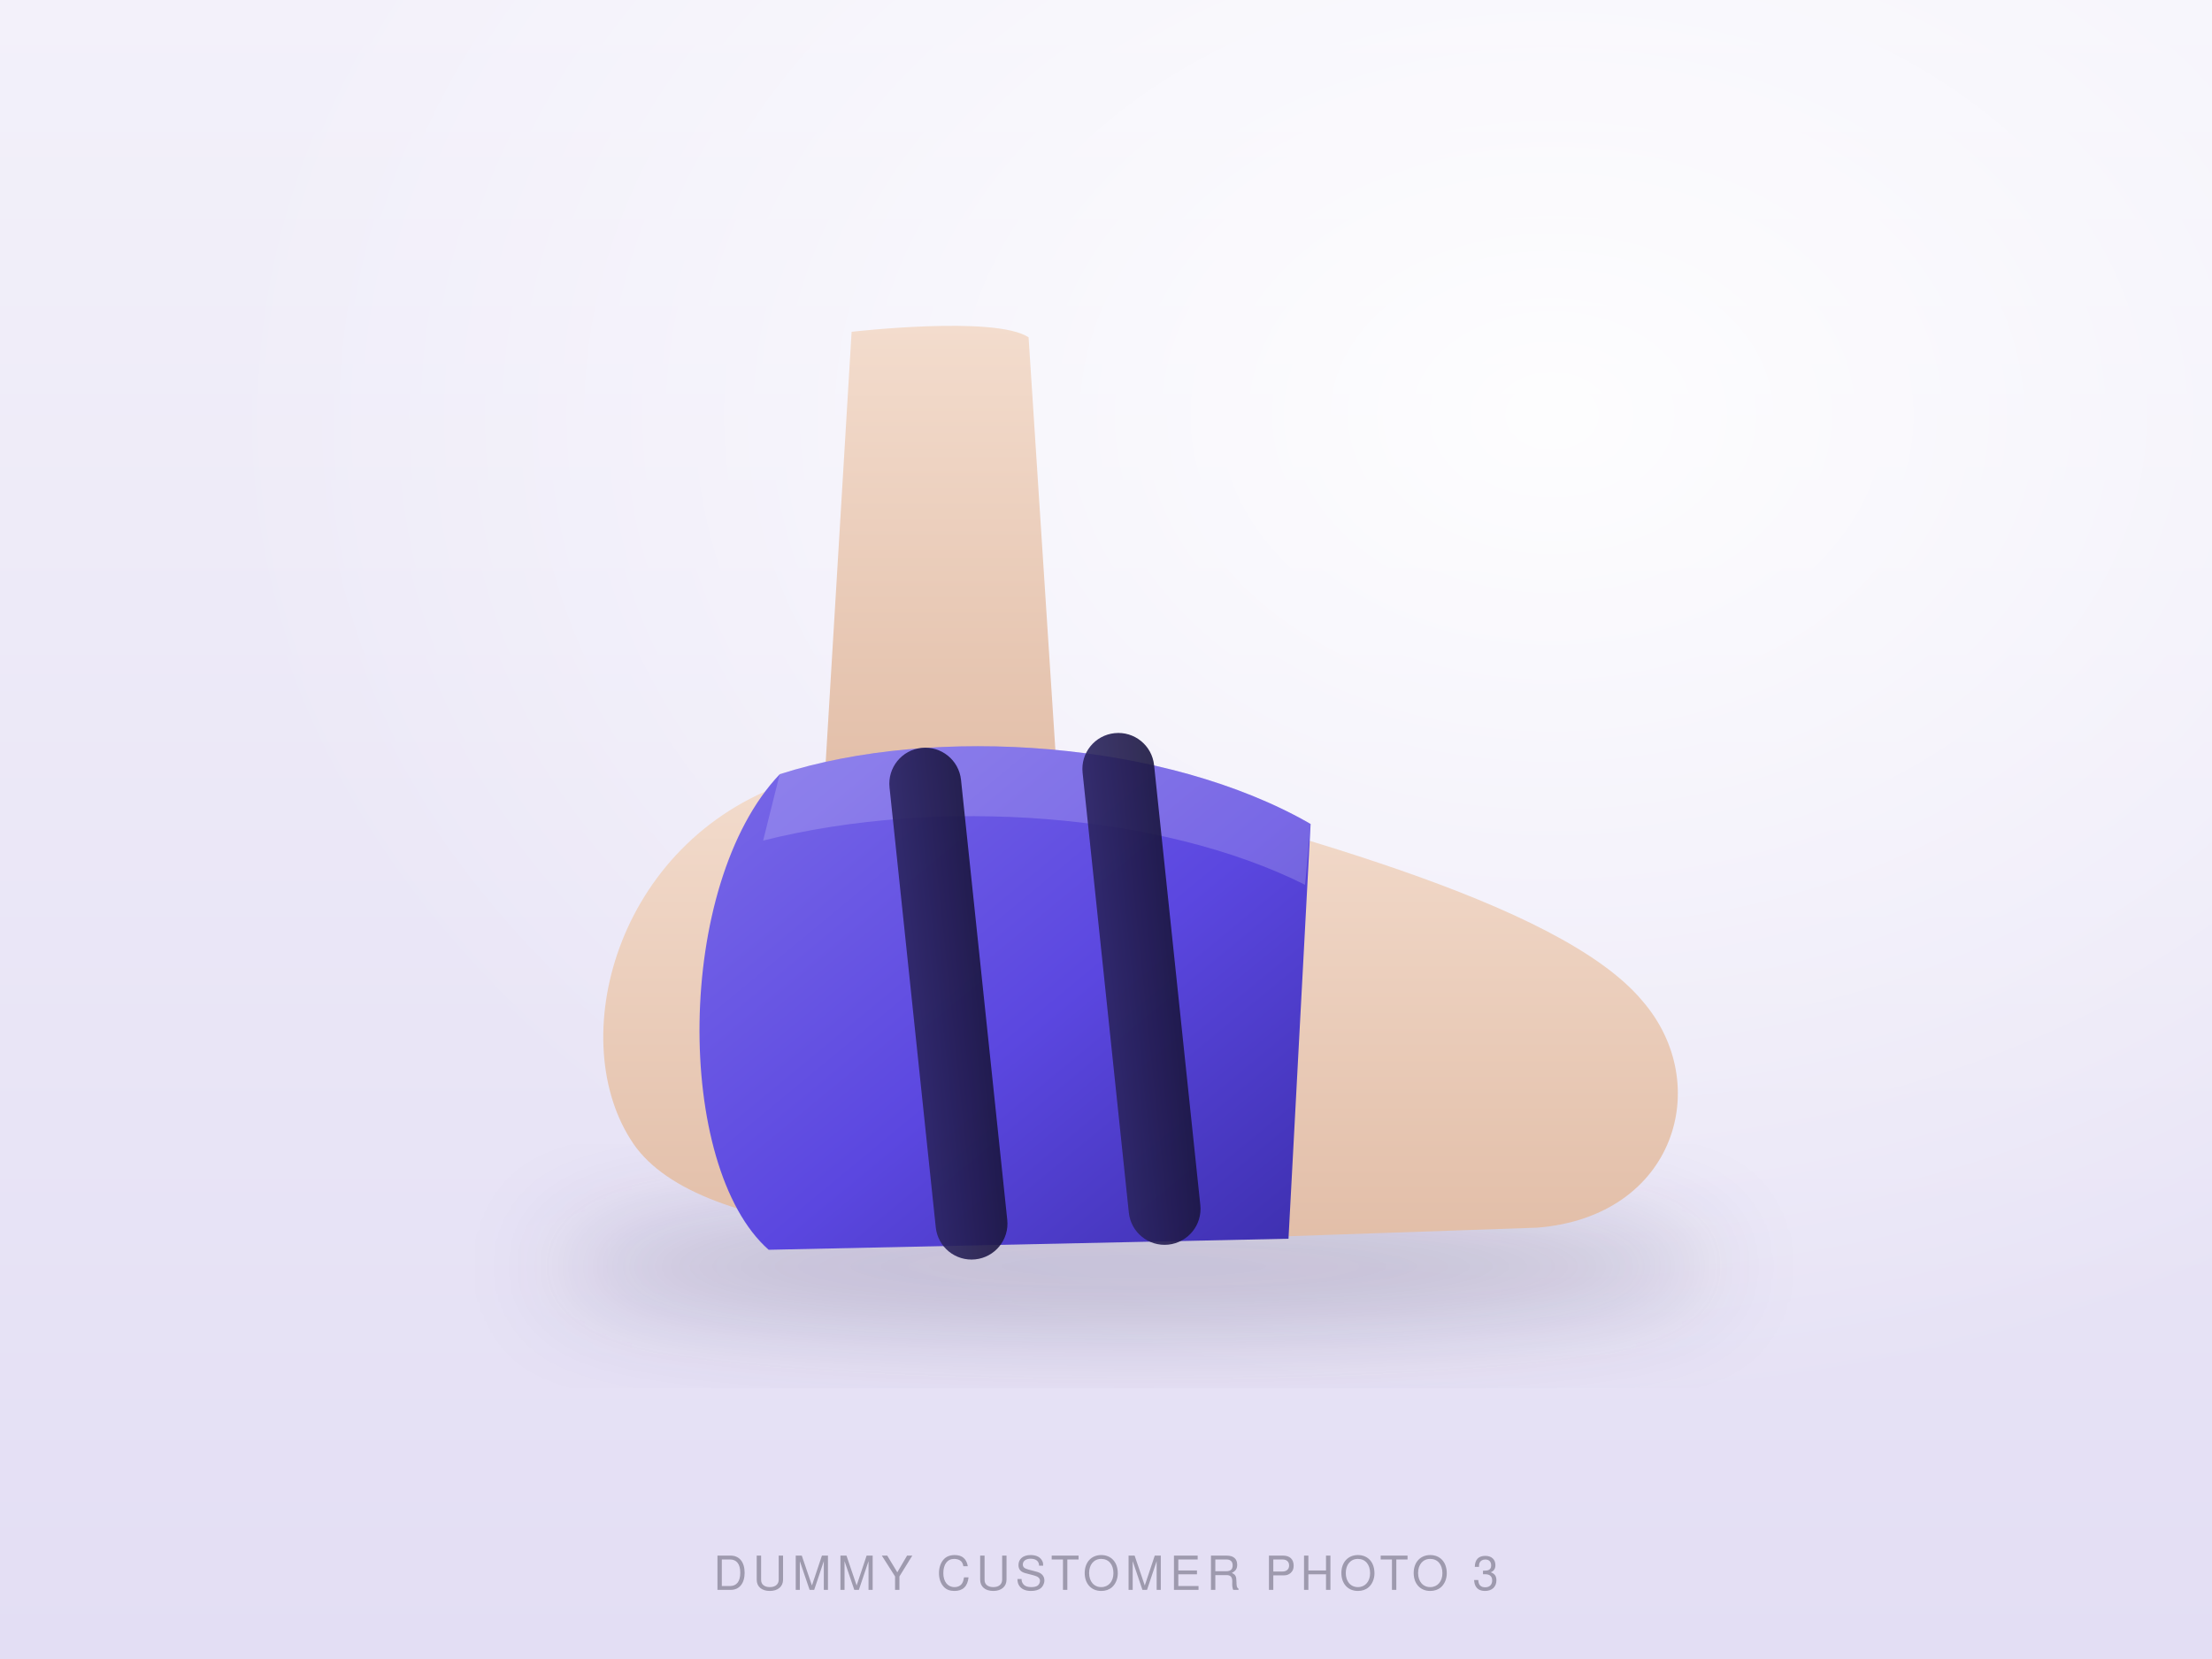
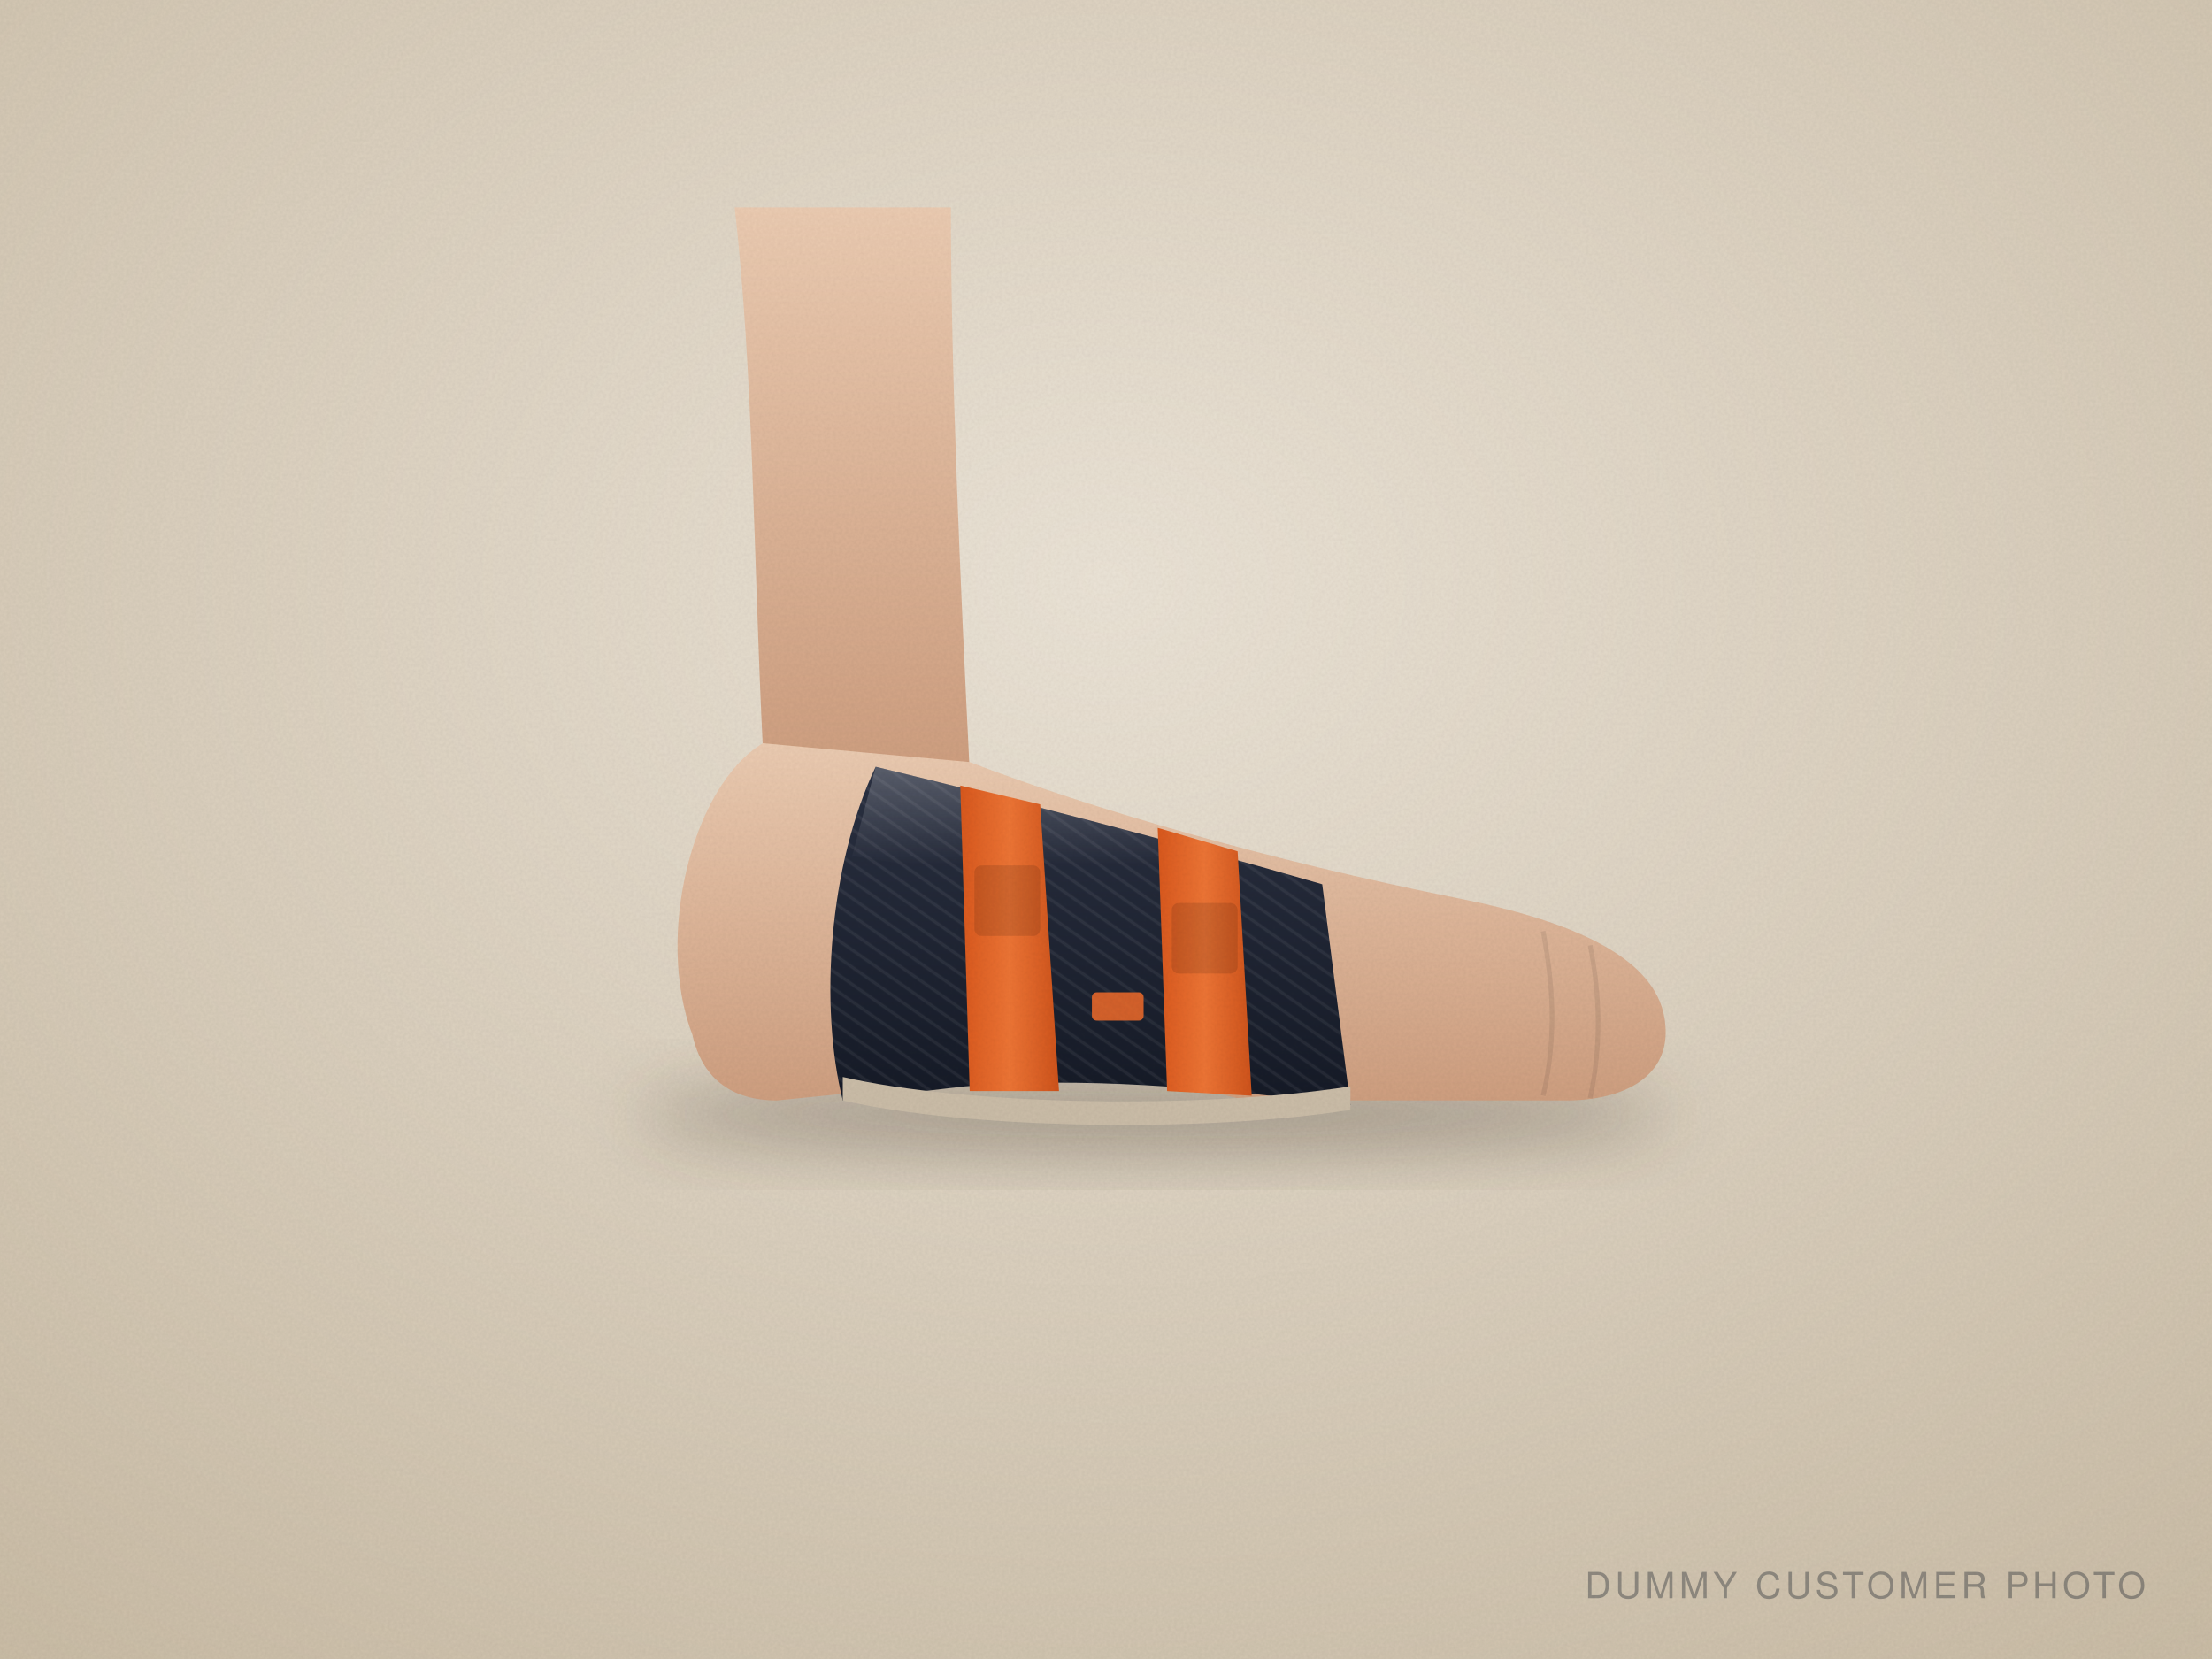
<svg xmlns="http://www.w3.org/2000/svg" viewBox="0 0 800 600" width="800" height="600">
  <defs>
-     <linearGradient id="bgA" x1="0" y1="0" x2="1" y2="1">
-       <stop offset="0" stop-color="#ece8fb" />
-       <stop offset="1" stop-color="#fbe9e2" />
+     <radialGradient id="paper" cx=".5" cy=".38" r=".8">
+       <stop offset="0" stop-color="#f1e9dc" />
+       <stop offset=".65" stop-color="#e3d7c4" />
+       <stop offset="1" stop-color="#cdbfa9" />
+     </radialGradient>
+     <radialGradient id="paper2" cx=".5" cy=".35" r=".85">
+       <stop offset="0" stop-color="#ece4d7" />
+       <stop offset="1" stop-color="#c9bba4" />
+     </radialGradient>
+     <radialGradient id="night" cx=".78" cy=".2" r="1">
+       <stop offset="0" stop-color="#25324c" />
+       <stop offset=".5" stop-color="#142036" />
+       <stop offset="1" stop-color="#090e19" />
+     </radialGradient>
+     <radialGradient id="lamp" cx=".5" cy=".5" r=".5">
+       <stop offset="0" stop-color="#e8682a" stop-opacity=".55" />
+       <stop offset="1" stop-color="#e8682a" stop-opacity="0" />
+     </radialGradient>
+     <linearGradient id="skin" x1="0" y1="0" x2="0" y2="1">
+       <stop offset="0" stop-color="#ecccb2" />
+       <stop offset="1" stop-color="#cf9f80" />
    </linearGradient>
-     <linearGradient id="bgB" x1="0" y1="0" x2="0" y2="1">
-       <stop offset="0" stop-color="#f3f1fa" />
-       <stop offset="1" stop-color="#e3def4" />
+     <linearGradient id="skinNight" x1="0" y1="0" x2="0" y2="1">
+       <stop offset="0" stop-color="#c79a7f" />
+       <stop offset="1" stop-color="#8e6754" />
    </linearGradient>
-     <linearGradient id="bgC" x1="0" y1="0" x2="1" y2="1">
-       <stop offset="0" stop-color="#2a2348" />
-       <stop offset="1" stop-color="#14112a" />
-     </linearGradient>
-     <linearGradient id="skin" x1="0" y1="0" x2="0" y2="1">
-       <stop offset="0" stop-color="#f3dccd" />
-       <stop offset="1" stop-color="#e2bea8" />
-     </linearGradient>
-     <linearGradient id="wrap" x1="0" y1="0" x2="1" y2="1">
-       <stop offset="0" stop-color="#7a6ae8" />
-       <stop offset=".55" stop-color="#5b47e0" />
-       <stop offset="1" stop-color="#3d2fae" />
-     </linearGradient>
-     <linearGradient id="wrap2" x1="0" y1="0" x2="1" y2="1">
-       <stop offset="0" stop-color="#d9d4ea" />
-       <stop offset="1" stop-color="#a9a2c4" />
+     <linearGradient id="knit" x1="0" y1="0" x2="0" y2="1">
+       <stop offset="0" stop-color="#2b3142" />
+       <stop offset="1" stop-color="#151a26" />
    </linearGradient>
    <linearGradient id="strap" x1="0" y1="0" x2="1" y2="0">
-       <stop offset="0" stop-color="#2b2460" />
-       <stop offset="1" stop-color="#1b1640" />
+       <stop offset="0" stop-color="#d9581d" />
+       <stop offset=".5" stop-color="#ee7535" />
+       <stop offset="1" stop-color="#cf531b" />
    </linearGradient>
-     <radialGradient id="glow" cx=".7" cy=".25" r=".6">
-       <stop offset="0" stop-color="#ffffff" stop-opacity=".9" />
-       <stop offset="1" stop-color="#ffffff" stop-opacity="0" />
-     </radialGradient>
-     <filter id="soft" x="-50%" y="-50%" width="200%" height="200%">
-       <feGaussianBlur stdDeviation="18" />
+     <linearGradient id="sheet" x1="0" y1="0" x2="0" y2="1">
+       <stop offset="0" stop-color="#2a3956" />
+       <stop offset="1" stop-color="#1a2640" />
+     </linearGradient>
+     <linearGradient id="sheetLight" x1="0" y1="0" x2="0" y2="1">
+       <stop offset="0" stop-color="#ffffff" />
+       <stop offset="1" stop-color="#e6ddd0" />
+     </linearGradient>
+     <linearGradient id="hl" x1="0" y1="0" x2="0" y2="1">
+       <stop offset="0" stop-color="#fff" stop-opacity=".22" />
+       <stop offset=".5" stop-color="#fff" stop-opacity="0" />
+     </linearGradient>
+     <pattern id="knitTex" width="6" height="6" patternUnits="userSpaceOnUse" patternTransform="rotate(35)">
+       <path d="M0 3h6" stroke="#ffffff" stroke-opacity=".06" stroke-width="1.4" />
+     </pattern>
+     <pattern id="foamTex" width="10" height="10" patternUnits="userSpaceOnUse">
+       <circle cx="3" cy="3" r="1.1" fill="#000" fill-opacity=".07" />
+       <circle cx="8" cy="7" r=".8" fill="#000" fill-opacity=".05" />
+     </pattern>
+     <filter id="blur" x="-50%" y="-50%" width="200%" height="200%">
+       <feGaussianBlur stdDeviation="14" />
    </filter>
-     <filter id="softer" x="-50%" y="-50%" width="200%" height="200%">
-       <feGaussianBlur stdDeviation="40" />
+     <filter id="blurS" x="-50%" y="-50%" width="200%" height="200%">
+       <feGaussianBlur stdDeviation="5" />
+     </filter>
+     <filter id="grain">
+       <feTurbulence type="fractalNoise" baseFrequency=".9" numOctaves="2" stitchTiles="stitch" />
+       <feColorMatrix values="0 0 0 0 0  0 0 0 0 0  0 0 0 0 0  0 0 0 .05 0" />
    </filter>
  </defs>
-   <rect width="800" height="600" fill="url(#bgB)" />
-   <rect width="800" height="600" fill="url(#glow)" />
-   <g transform="translate(400 360) scale(1.0)">
-     <ellipse cx="10" cy="98" rx="210" ry="22" fill="#2a2150" opacity=".22" filter="url(#soft)" />
-     <path d="M-92 -240 C-92 -240 -40 -246 -28 -238 L-18 -84 L-102 -74 Z" fill="url(#skin)" />
-     <path d="M-112 -78 C-176 -58 -196 14 -172 52 C-150 88 -60 92 40 88 L156 84 C206 80 220 32 194 2 C164 -34 62 -60 -20 -82 Z" fill="url(#skin)" />
-     <path d="M-118 -80 C-62 -98 22 -92 74 -62 L66 88 L-122 92 C-156 62 -156 -40 -118 -80 Z" fill="url(#wrap)" />
-     <path d="M-118 -80 C-62 -98 22 -92 74 -62 L72 -40 C20 -66 -60 -72 -124 -56 Z" fill="#fff" opacity=".18" />
-     <rect x="-70" y="-96" width="26" height="186" rx="13" fill="url(#strap)" transform="rotate(-6)" opacity=".9" />
-     <rect x="0" y="-94" width="26" height="186" rx="13" fill="url(#strap)" transform="rotate(-6)" opacity=".9" />
+   <rect width="800" height="600" fill="url(#paper2)" />
+   <g transform="translate(400 330) scale(0.85 0.85)">
+     <ellipse cx="20" cy="86" rx="220" ry="16" fill="#3a2f22" opacity=".35" filter="url(#blur)" />
+     <path d="M-158 -300 C-150 -230 -150 -150 -146 -70 L-58 -60 C-62 -140 -66 -230 -66 -300 Z" fill="url(#skin)" />
+     <path d="M-176 52 C-192 10 -176 -54 -146 -72 L-58 -64 C-6 -44 70 -22 150 -6 C200 4 236 20 238 48 C240 70 220 80 196 80 L60 80 C20 70 -20 66 -60 72 L-140 80 C-160 80 -172 70 -176 52 Z" fill="url(#skin)" />
+     <path d="M186 8 C190 30 192 52 186 78 M206 14 C210 34 211 56 206 79" stroke="#000" stroke-opacity=".08" stroke-width="2" fill="none" />
+     <path d="M-98 -62 C-40 -48 30 -30 92 -12 L104 82 C40 74 -10 70 -60 74 L-112 80 C-122 40 -118 -20 -98 -62 Z" fill="url(#knit)" />
+     <path d="M-98 -62 C-40 -48 30 -30 92 -12 L104 82 C40 74 -10 70 -60 74 L-112 80 C-122 40 -118 -20 -98 -62 Z" fill="url(#knitTex)" />
+     <path d="M-98 -62 C-40 -48 30 -30 92 -12 L96 22 C30 2 -40 -14 -108 -24 Z" fill="url(#hl)" />
+     <path d="M-62 -54 L-28 -46 L-20 76 L-58 76 Z" fill="url(#strap)" />
+     <path d="M22 -36 L56 -26 L62 78 L26 76 Z" fill="url(#strap)" />
+     <rect x="-56" y="-20" width="28" height="30" rx="3" fill="#000" opacity=".12" />
+     <rect x="28" y="-4" width="28" height="30" rx="3" fill="#000" opacity=".12" />
+     <path d="M-112 80 C-60 92 40 94 104 84 L104 74 C40 84 -60 82 -112 70 Z" fill="#cbbda8" />
+     <rect x="-6" y="34" width="22" height="12" rx="2" fill="#e8682a" opacity=".9" />
  </g>
-   <text x="400.0" y="575" font-family="Helvetica,Arial,sans-serif" font-size="17" letter-spacing="2" fill="#1d1b2c" fill-opacity=".35" text-anchor="middle">DUMMY CUSTOMER PHOTO 3</text>
+   <text x="776" y="578" font-family="Helvetica,Arial,sans-serif" font-size="13" letter-spacing="1.5" fill="#131a26" fill-opacity=".35" text-anchor="end">DUMMY CUSTOMER PHOTO</text>
+   <rect width="800" height="600" filter="url(#grain)" />
</svg>
